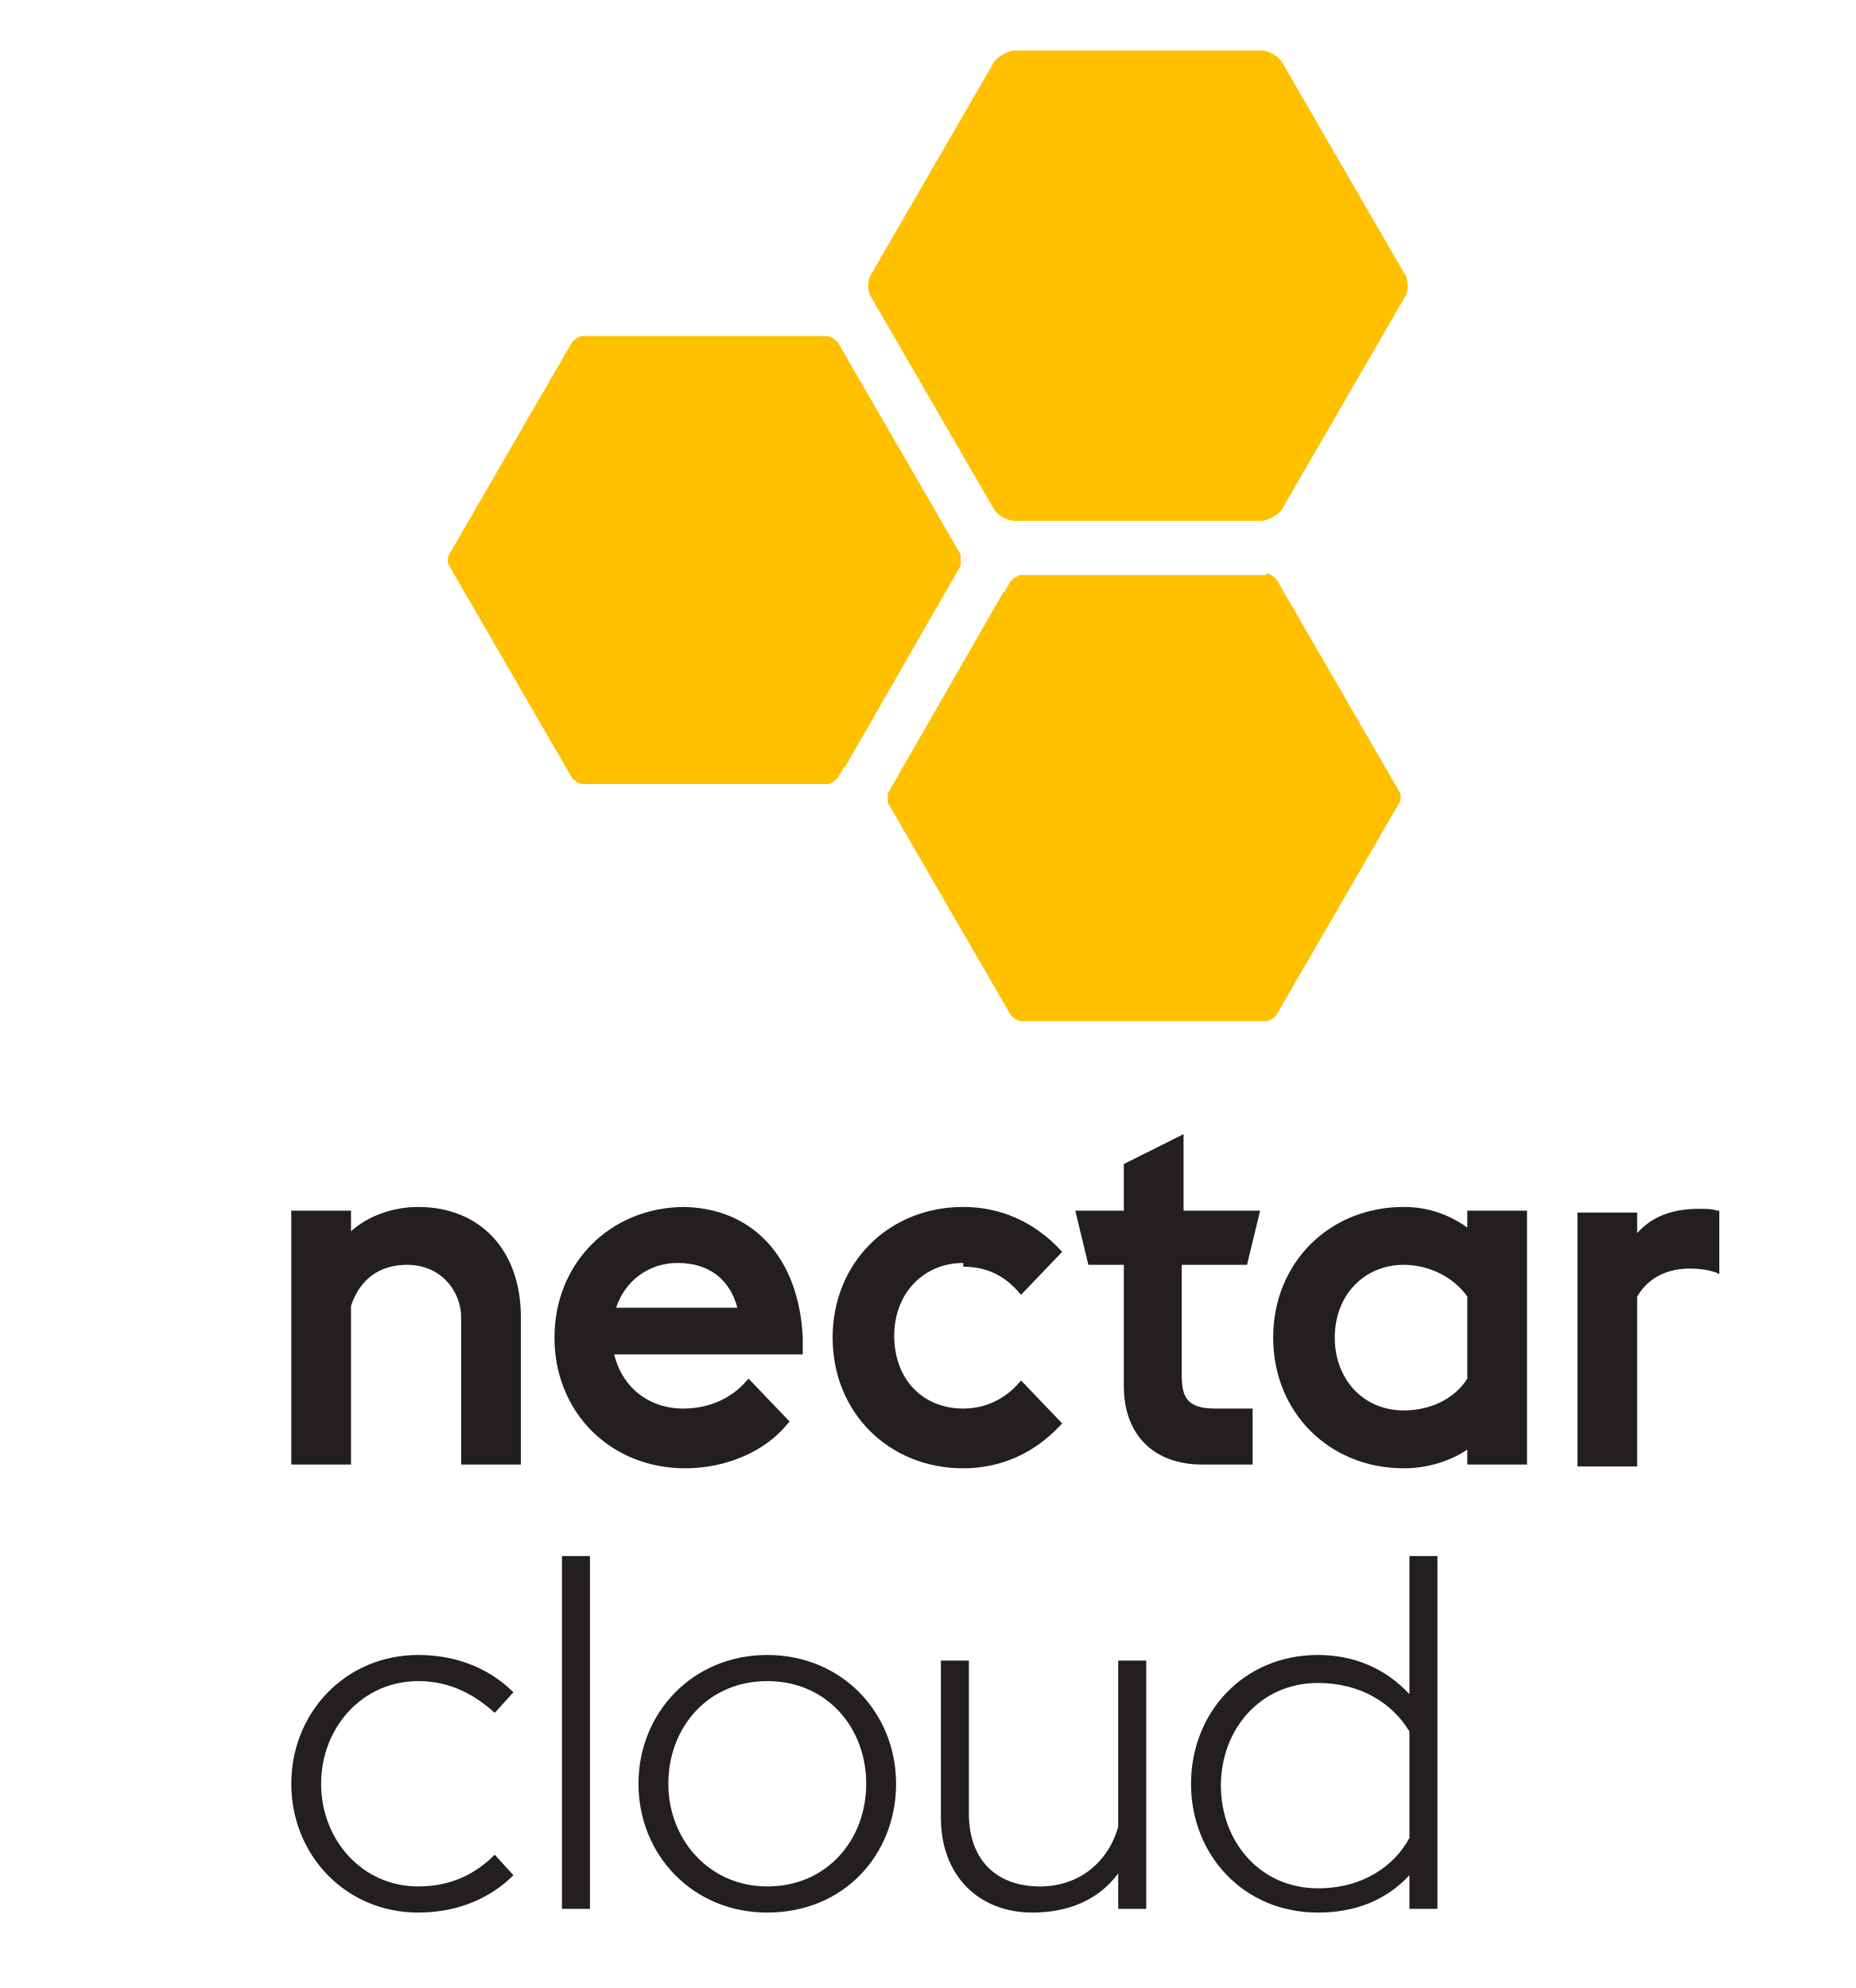
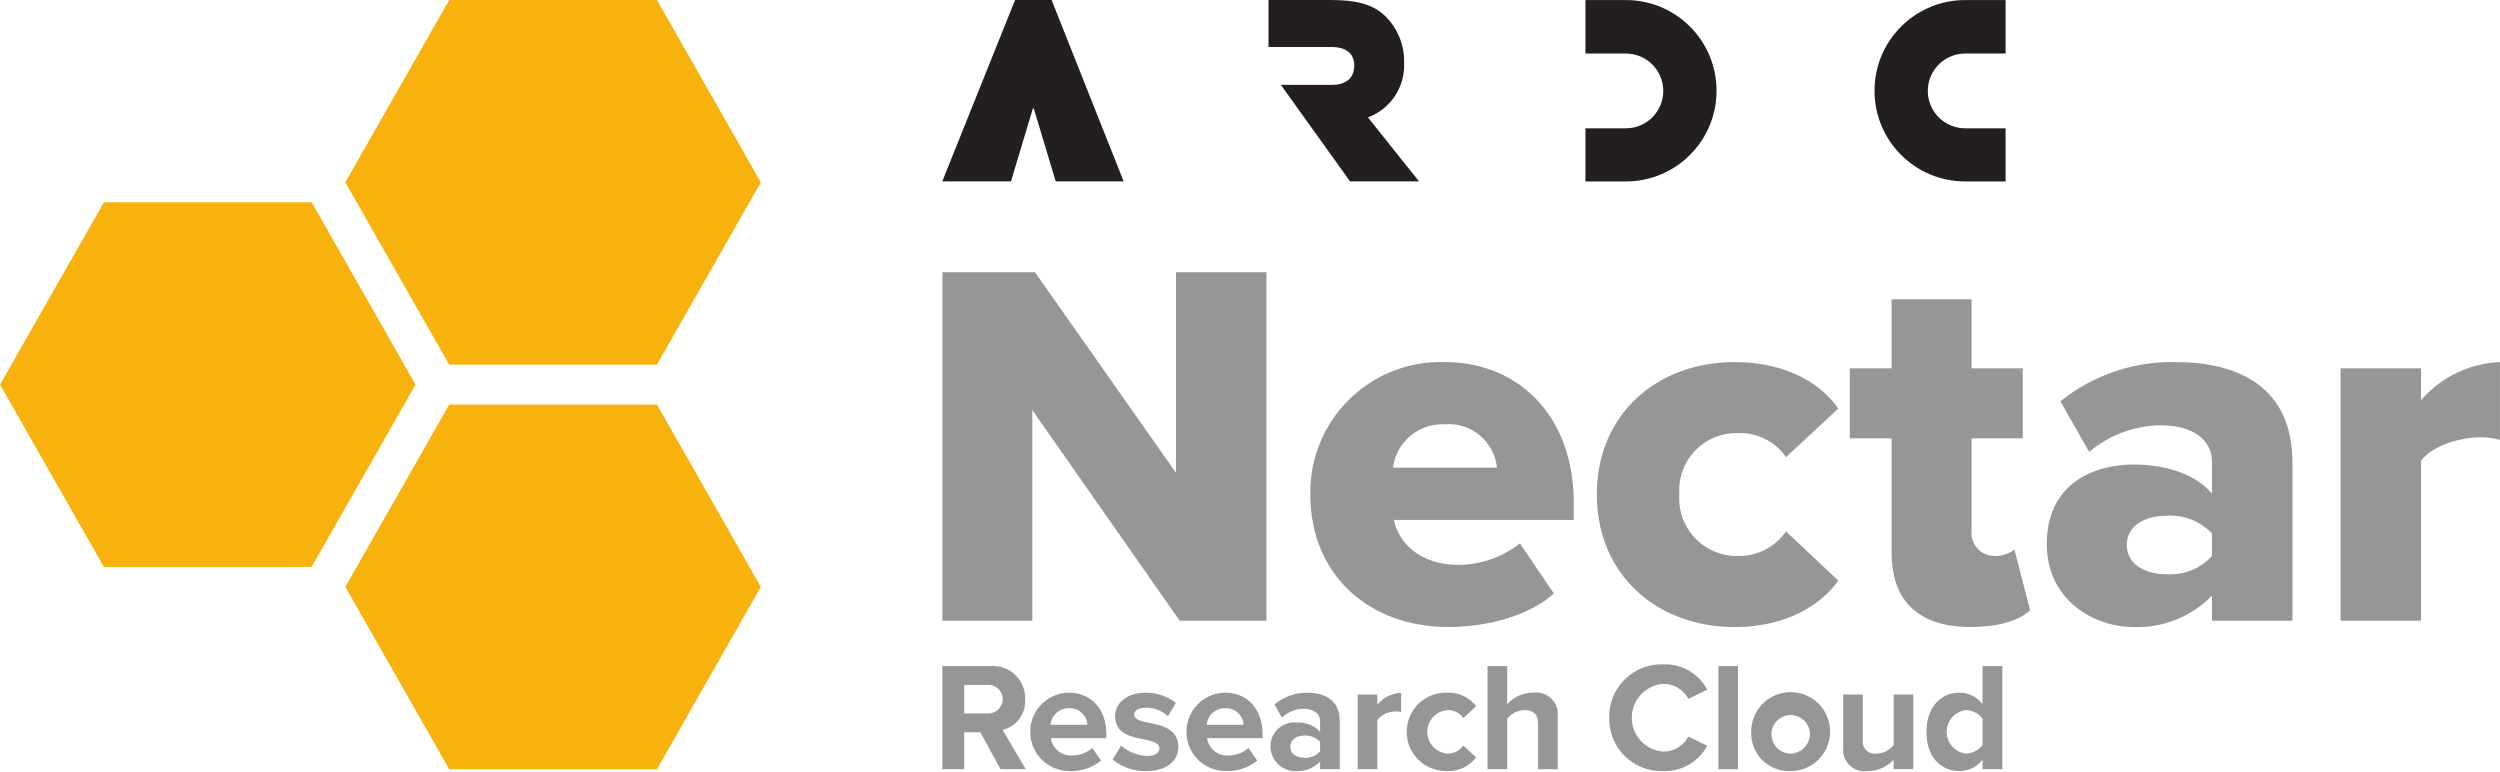
- <svg xmlns="http://www.w3.org/2000/svg" width="168" height="180" viewBox="0 0 168 180" version="1.1">
-   <style>.s0{fill:#ffc000;}.s1{fill:#231f20;}</style>
-   <g transform="matrix(1.690189,0,0,1.690189,-520.306,-729.4801)">
-     <path d="m359.3 461.3-6.6-11.4c-0.1-0.1-0.4-0.3-0.5-0.3l-13.2 0c-0.1 0-0.4 0.2-0.5 0.3l-6.6 11.4c-0.1 0.1-0.1 0.5 0 0.6l6.6 11.4c0.1 0.1 0.4 0.3 0.5 0.3l13.2 0c0.1 0 0.4-0.2 0.5-0.3l0.3-0.5c0 0 0-0.1 0.1-0.1l6.2-10.8c0-0.1 0-0.4 0-0.5m23.8-15.1-6.6-11.4c-0.2-0.3-0.7-0.6-1.1-0.6l-13.2 0c-0.3 0-0.9 0.3-1.1 0.6l-6.6 11.4c-0.2 0.3-0.2 0.9 0 1.2l6.6 11.4c0.2 0.3 0.7 0.6 1.1 0.6l13.2 0c0.3 0 0.9-0.3 1.1-0.6l6.6-11.4c0.2-0.3 0.2-0.9 0-1.2m-7.4 16.1-13.2 0c-0.1 0-0.4 0.2-0.5 0.3l-0.3 0.5c0 0 0 0.1-0.1 0.1l-6.2 10.8c0 0.1 0 0.4 0 0.5L362 486c0.1 0.1 0.4 0.3 0.5 0.3l13.2 0c0.1 0 0.4-0.2 0.5-0.3l6.6-11.4c0.1-0.1 0.1-0.5 0-0.6l-6.6-11.4c-0.1-0.1-0.4-0.3-0.5-0.3" fill="#ffc000" />
-   </g>
-   <g transform="matrix(1.690189,0,0,1.690189,-519.2209,-736.658)">
-     <path d="m322.8 531.4c0-3.8 2.9-6.9 6.8-6.9 2.3 0 4 0.9 5.1 2l-1 1.1c-1-0.9-2.3-1.7-4.1-1.7-3 0-5.2 2.5-5.2 5.5 0 3 2.2 5.5 5.2 5.5 1.8 0 3.1-0.7 4.1-1.7l1 1.1c-1.1 1.1-2.8 2-5.1 2-3.9 0-6.8-3.1-6.8-6.9m14.5-12.2 1.5 0 0 18.9-1.5 0 0-18.9zm4.1 12.2c0-3.8 2.9-6.9 6.9-6.9 4 0 6.9 3.1 6.9 6.9 0 3.8-2.8 6.9-6.9 6.9-4 0-6.9-3.1-6.9-6.9m12.2 0c0-3-2.1-5.5-5.3-5.5-3.2 0-5.3 2.5-5.3 5.5 0 3 2.2 5.5 5.3 5.5 3.2 0 5.3-2.5 5.3-5.5m13.5 4.8c-1.1 1.5-2.8 2.1-4.6 2.1-2.8 0-4.9-1.9-4.9-5.1l0-8.4 1.5 0 0 8.2c0 2.5 1.5 3.9 3.8 3.9 2.2 0 3.7-1.4 4.2-3.2l0-8.9 1.5 0 0 13.3-1.5 0 0-1.9zm15.6 0.1c-1.3 1.4-3 2-4.9 2-4 0-6.8-3.1-6.8-6.9 0-3.8 2.8-6.9 6.8-6.9 1.9 0 3.6 0.7 4.9 2.1l0-7.4 1.5 0 0 18.9-1.5 0 0-1.8zm0-2.1 0-5.6c-0.9-1.5-2.6-2.6-4.9-2.6-3.1 0-5.2 2.5-5.2 5.5 0 3 2.1 5.5 5.2 5.5 2.4 0 4.1-1.2 4.9-2.7m-53.1-33.8c-1.4 0-2.7 0.5-3.6 1.3l0-1.1-3.2 0 0 13.6 3.2 0 0-8.5c0.5-1.5 1.6-2.2 3-2.2 1.9 0 2.9 1.5 2.9 2.8l0 7.9 3.2 0 0-7.9c0-3.6-2.2-5.9-5.5-5.9m14.3 0c-4 0-7 3-7 7 0 4 3 7 7 7 2.2 0 4.3-0.9 5.5-2.4l0.1-0.1-2.2-2.3-0.1 0.1c-0.5 0.6-1.6 1.5-3.4 1.5-1.9 0-3.3-1.2-3.7-2.9l10.1 0 0-0.9c-0.2-4.3-2.7-7-6.5-7m-3.5 5.4c0.5-1.5 1.8-2.4 3.3-2.4 1.7 0 2.8 0.9 3.2 2.4l-6.5 0zm18.6-2.2c1.5 0 2.4 0.7 3 1.4l0.1 0.1 2.2-2.3-0.1-0.1c-1.4-1.5-3.2-2.3-5.2-2.3-4 0-7 3-7 7 0 4 3 7 7 7 2 0 3.8-0.8 5.2-2.3l0.1-0.1-2.2-2.3-0.1 0.1c-0.5 0.6-1.5 1.4-3 1.4-2.2 0-3.7-1.6-3.7-3.9 0-2.3 1.6-3.9 3.7-3.9m15.2 0.1 0.7-2.9-4.1 0 0-4.1-3.2 1.6 0 2.5-2.6 0 0.7 2.9 1.9 0 0 6.5c0 2.6 1.6 4.2 4.2 4.2l2.7 0 0-3-2 0c-1.5 0-1.8-0.6-1.8-1.8l0-5.9 3.4 0zm11.8-2c-1-0.7-2.1-1.1-3.4-1.1-4 0-7 3-7 7 0 4 3 7 7 7 1.3 0 2.5-0.4 3.4-1l0 0.8 3.2 0 0-13.6-3.2 0 0 0.8zm0 3.7 0 4.4c-0.7 1.1-2 1.7-3.4 1.7-2.2 0-3.7-1.7-3.7-3.9 0-2.3 1.6-3.9 3.7-3.9 1.4 0 2.7 0.7 3.4 1.7m13.4-4.6c-0.3-0.1-0.6-0.1-1-0.1-1.4 0-2.5 0.4-3.3 1.3l0-1.1-3.2 0 0 13.6 3.2 0 0-9.1c0.7-1.2 1.9-1.5 2.8-1.5 0.6 0 1.1 0.1 1.4 0.2l0.2 0.1 0-3.4-0.1 0z" fill="#231f20" />
+ <svg xmlns="http://www.w3.org/2000/svg" width="82.679mm" height="25.507mm" viewBox="0 0 234.364 72.305" version="1.1" id="svg66">
+   <defs id="defs70" />
+   <g id="g910" transform="translate(-17.02279,-17.008)">
+     <g id="g12">
+       <polygon id="polygon4" points="111.795,34.015 113.85,27.174 113.907,27.174 113.934,27.174 115.99,34.015 117.65,34.015 122.362,34.015 115.605,17.008 112.18,17.008 105.354,34.015 110.02,34.015 " style="fill:#231f20" />
+       <path id="path6" d="m 177.943,25.512 a 8.5,8.5 0 0 0 -8.5,-8.5 h -3.79 v 5.016 h 3.79 a 3.504,3.504 0 0 1 0,7.008 h -3.79 v 4.982 h 3.79 a 8.5,8.5 0 0 0 8.5,-8.5" style="fill:#231f20" />
+       <path id="path8" d="m 192.752,25.512 a 8.5,8.5 0 0 1 8.5,-8.5 h 3.79 v 5.016 h -3.79 a 3.504,3.504 0 0 0 0,7.008 h 3.79 v 4.982 h -3.79 a 8.5,8.5 0 0 1 -8.5,-8.5" style="fill:#231f20" />
+       <path id="path10" d="m 148.652,22.869 a 5.892,5.892 0 0 0 -2.092,-4.643 c -1.471,-1.172 -3.448,-1.218 -5.24,-1.218 h -5.378 v 4.406 h 5.938 c 1.12,0 2.1,0.465 2.1,1.724 0,1.31 -0.914,1.828 -2.137,1.828 H 137.1 l 6.485,9.049 h 6.466 l -4.788,-6 a 5.209,5.209 0 0 0 3.389,-5.142" style="fill:#231f20" />
+     </g>
+     <g id="g26">
+       <path id="path14" d="M 113.8,55.458 V 75.2 h -8.43 V 42.524 h 8.672 l 13.229,18.814 V 42.524 h 8.476 V 75.2 h -8.133 z" style="fill:#969696" />
+       <path id="path16" d="m 152.457,50.951 c 7.007,0 12.1,5.144 12.1,13.179 v 1.618 H 147.7 c 0.441,2.2 2.5,4.213 6.027,4.213 a 9.363,9.363 0 0 0 5.781,-2.009 l 3.185,4.7 c -2.352,2.107 -6.272,3.136 -9.9,3.136 -7.3,0 -12.935,-4.753 -12.935,-12.445 a 12.213,12.213 0 0 1 12.599,-12.392 z m -4.85,9.9 h 9.75 a 4.549,4.549 0 0 0 -4.9,-4.067 4.675,4.675 0 0 0 -4.85,4.064 z" style="fill:#969696" />
+       <path id="path18" d="m 179.652,50.951 c 5.1,0 8.28,2.254 9.7,4.36 l -4.9,4.557 a 5.172,5.172 0 0 0 -4.459,-2.254 5.351,5.351 0 0 0 -5.536,5.733 5.392,5.392 0 0 0 5.536,5.781 5.324,5.324 0 0 0 4.459,-2.3 l 4.9,4.606 c -1.421,2.058 -4.606,4.361 -9.7,4.361 -7.4,0 -12.935,-5 -12.935,-12.445 0,-7.402 5.536,-12.399 12.935,-12.399 z" style="fill:#969696" />
+       <path id="path20" d="M 194.352,68.834 V 58.1 h -3.919 v -6.561 h 3.919 v -6.468 h 7.5 v 6.468 h 4.8 V 58.1 h -4.8 v 8.624 a 2.145,2.145 0 0 0 2.107,2.4 2.932,2.932 0 0 0 1.91,-0.588 l 1.47,5.684 c -0.931,0.882 -2.792,1.568 -5.585,1.568 -4.805,0.004 -7.402,-2.397 -7.402,-6.954 z" style="fill:#969696" />
+       <path id="path22" d="m 224.387,72.852 a 9.771,9.771 0 0 1 -7.349,2.94 c -3.626,0 -8.133,-2.45 -8.133,-7.791 0,-5.732 4.507,-7.447 8.133,-7.447 3.136,0 5.929,0.98 7.349,2.743 v -2.988 c 0,-2.058 -1.763,-3.43 -4.8,-3.43 a 10.557,10.557 0 0 0 -6.713,2.5 l -2.694,-4.752 a 16.682,16.682 0 0 1 10.73,-3.675 c 5.683,0 11.024,2.107 11.024,9.456 V 75.2 h -7.546 z m 0,-5.83 a 5.377,5.377 0 0 0 -4.213,-1.666 c -2.009,0 -3.773,0.881 -3.773,2.743 0,1.862 1.764,2.744 3.773,2.744 a 5.249,5.249 0 0 0 4.213,-1.715 z" style="fill:#969696" />
+       <path id="path24" d="m 236.442,51.539 h 7.546 v 2.988 a 10.314,10.314 0 0 1 7.4,-3.576 v 7.3 a 6.107,6.107 0 0 0 -1.862,-0.245 c -1.96,0 -4.557,0.833 -5.536,2.2 V 75.2 h -7.546 z" style="fill:#969696" />
+     </g>
+     <g id="g36">
+       <g id="g32">
+         <polygon id="polygon28" points="59.131,51.192 78.608,51.192 88.346,34.1 78.608,17.008 59.131,17.008 49.392,34.1 " style="fill:#f8b20e" />
+         <polygon id="polygon30" points="59.131,89.119 78.608,89.119 88.346,72.027 78.608,54.934 59.131,54.934 49.392,72.027 " style="fill:#f8b20e" />
+       </g>
+       <polygon id="polygon34" points="26.759,70.155 46.236,70.155 55.975,53.063 46.236,35.971 26.759,35.971 17.021,53.063 " style="fill:#f8b20e" />
+     </g>
+     <g id="g64">
+       <path id="path38" d="m 108.922,85.656 h -1.507 v 3.464 h -2.058 v -9.669 h 4.522 a 3.011,3.011 0 0 1 3.247,3.117 2.774,2.774 0 0 1 -2.116,2.87 l 2.174,3.682 h -2.363 z m 0.652,-4.436 h -2.159 v 2.667 h 2.159 a 1.338,1.338 0 1 0 0,-2.667 z" style="fill:#969696" />
+       <path id="path40" d="m 117.232,81.945 c 2.087,0 3.507,1.565 3.507,3.856 v 0.406 h -5.2 a 1.888,1.888 0 0 0 2.015,1.623 2.863,2.863 0 0 0 1.87,-0.7 l 0.813,1.189 a 4.366,4.366 0 0 1 -2.885,0.971 3.675,3.675 0 1 1 -0.116,-7.349 z m -1.725,3.015 h 3.449 a 1.621,1.621 0 0 0 -1.724,-1.551 1.682,1.682 0 0 0 -1.725,1.551 z" style="fill:#969696" />
+       <path id="path42" d="m 122.118,86.917 a 4.011,4.011 0 0 0 2.421,0.957 c 0.8,0 1.174,-0.276 1.174,-0.711 0,-0.493 -0.608,-0.666 -1.4,-0.826 -1.2,-0.232 -2.755,-0.522 -2.755,-2.189 0,-1.174 1.029,-2.2 2.87,-2.2 a 4.478,4.478 0 0 1 2.827,0.956 l -0.739,1.262 a 2.953,2.953 0 0 0 -2.073,-0.812 c -0.667,0 -1.1,0.246 -1.1,0.652 0,0.435 0.551,0.595 1.334,0.754 1.2,0.232 2.812,0.551 2.812,2.29 0,1.276 -1.087,2.247 -3.03,2.247 a 4.717,4.717 0 0 1 -3.131,-1.087 z" style="fill:#969696" />
+       <path id="path44" d="m 131.876,81.945 c 2.087,0 3.508,1.565 3.508,3.856 v 0.406 h -5.2 a 1.886,1.886 0 0 0 2.016,1.623 2.865,2.865 0 0 0 1.87,-0.7 l 0.812,1.189 a 4.365,4.365 0 0 1 -2.885,0.971 3.675,3.675 0 1 1 -0.116,-7.349 z m -1.724,3.015 h 3.448 a 1.621,1.621 0 0 0 -1.725,-1.551 1.681,1.681 0 0 0 -1.723,1.551 z" style="fill:#969696" />
+       <path id="path46" d="m 140.779,88.4 a 2.9,2.9 0 0 1 -2.218,0.9 2.333,2.333 0 0 1 -2.436,-2.319 2.218,2.218 0 0 1 2.436,-2.233 2.829,2.829 0 0 1 2.218,0.856 v -0.971 c 0,-0.711 -0.61,-1.175 -1.538,-1.175 a 2.952,2.952 0 0 0 -2.044,0.826 l -0.695,-1.232 a 4.6,4.6 0 0 1 3.059,-1.1 c 1.594,0 3.058,0.638 3.058,2.653 v 4.515 h -1.84 z m 0,-1.827 A 1.843,1.843 0 0 0 139.3,85.964 c -0.725,0 -1.319,0.377 -1.319,1.058 0,0.652 0.594,1.029 1.319,1.029 a 1.843,1.843 0 0 0 1.479,-0.608 z" style="fill:#969696" />
+       <path id="path48" d="m 144.3,82.119 h 1.841 v 0.956 a 3,3 0 0 1 2.232,-1.116 v 1.8 a 2.261,2.261 0 0 0 -2.232,0.739 V 89.12 H 144.3 Z" style="fill:#969696" />
+       <path id="path50" d="m 152.639,81.945 a 3.255,3.255 0 0 1 2.768,1.261 l -1.2,1.13 a 1.7,1.7 0 0 0 -1.478,-0.753 2.041,2.041 0 0 0 0,4.073 1.766,1.766 0 0 0 1.471,-0.756 l 1.2,1.117 a 3.225,3.225 0 0 1 -2.768,1.275 3.675,3.675 0 1 1 0,-7.349 z" style="fill:#969696" />
+       <path id="path52" d="m 161.208,84.858 c 0,-0.971 -0.507,-1.275 -1.3,-1.275 a 2.042,2.042 0 0 0 -1.595,0.826 v 4.711 h -1.841 v -9.669 h 1.841 v 3.581 a 3.241,3.241 0 0 1 2.465,-1.087 2.016,2.016 0 0 1 2.275,2.2 v 4.975 h -1.841 z" style="fill:#969696" />
+       <path id="path54" d="m 167.88,84.293 a 4.893,4.893 0 0 1 5.073,-5 4.465,4.465 0 0 1 4.118,2.363 l -1.769,0.869 a 2.65,2.65 0 0 0 -2.349,-1.406 3.183,3.183 0 0 0 0,6.35 2.622,2.622 0 0 0 2.349,-1.406 l 1.769,0.855 a 4.492,4.492 0 0 1 -4.118,2.377 4.893,4.893 0 0 1 -5.073,-5.002 z" style="fill:#969696" />
+       <path id="path56" d="m 178.116,79.451 h 1.841 v 9.669 h -1.841 z" style="fill:#969696" />
+       <path id="path58" d="m 181.191,85.612 a 3.7,3.7 0 1 1 3.7,3.682 3.545,3.545 0 0 1 -3.7,-3.682 z m 5.494,0 a 1.806,1.806 0 1 0 -1.8,2.044 1.848,1.848 0 0 0 1.8,-2.044 z" style="fill:#969696" />
+       <path id="path60" d="m 194.543,88.236 a 3.273,3.273 0 0 1 -2.464,1.058 2,2 0 0 1 -2.261,-2.2 v -4.975 h 1.84 v 4.247 a 1.126,1.126 0 0 0 1.29,1.29 2.059,2.059 0 0 0 1.595,-0.8 v -4.74 h 1.841 v 7 h -1.841 z" style="fill:#969696" />
+       <path id="path62" d="m 202.881,88.221 a 2.717,2.717 0 0 1 -2.159,1.073 c -1.769,0 -3.1,-1.333 -3.1,-3.667 0,-2.291 1.32,-3.682 3.1,-3.682 a 2.694,2.694 0 0 1 2.159,1.073 v -3.567 h 1.856 v 9.669 h -1.856 z m 0,-3.841 a 2,2 0 0 0 -1.595,-0.8 2.057,2.057 0 0 0 0,4.073 2,2 0 0 0 1.595,-0.8 z" style="fill:#969696" />
+     </g>
  </g>
</svg>
